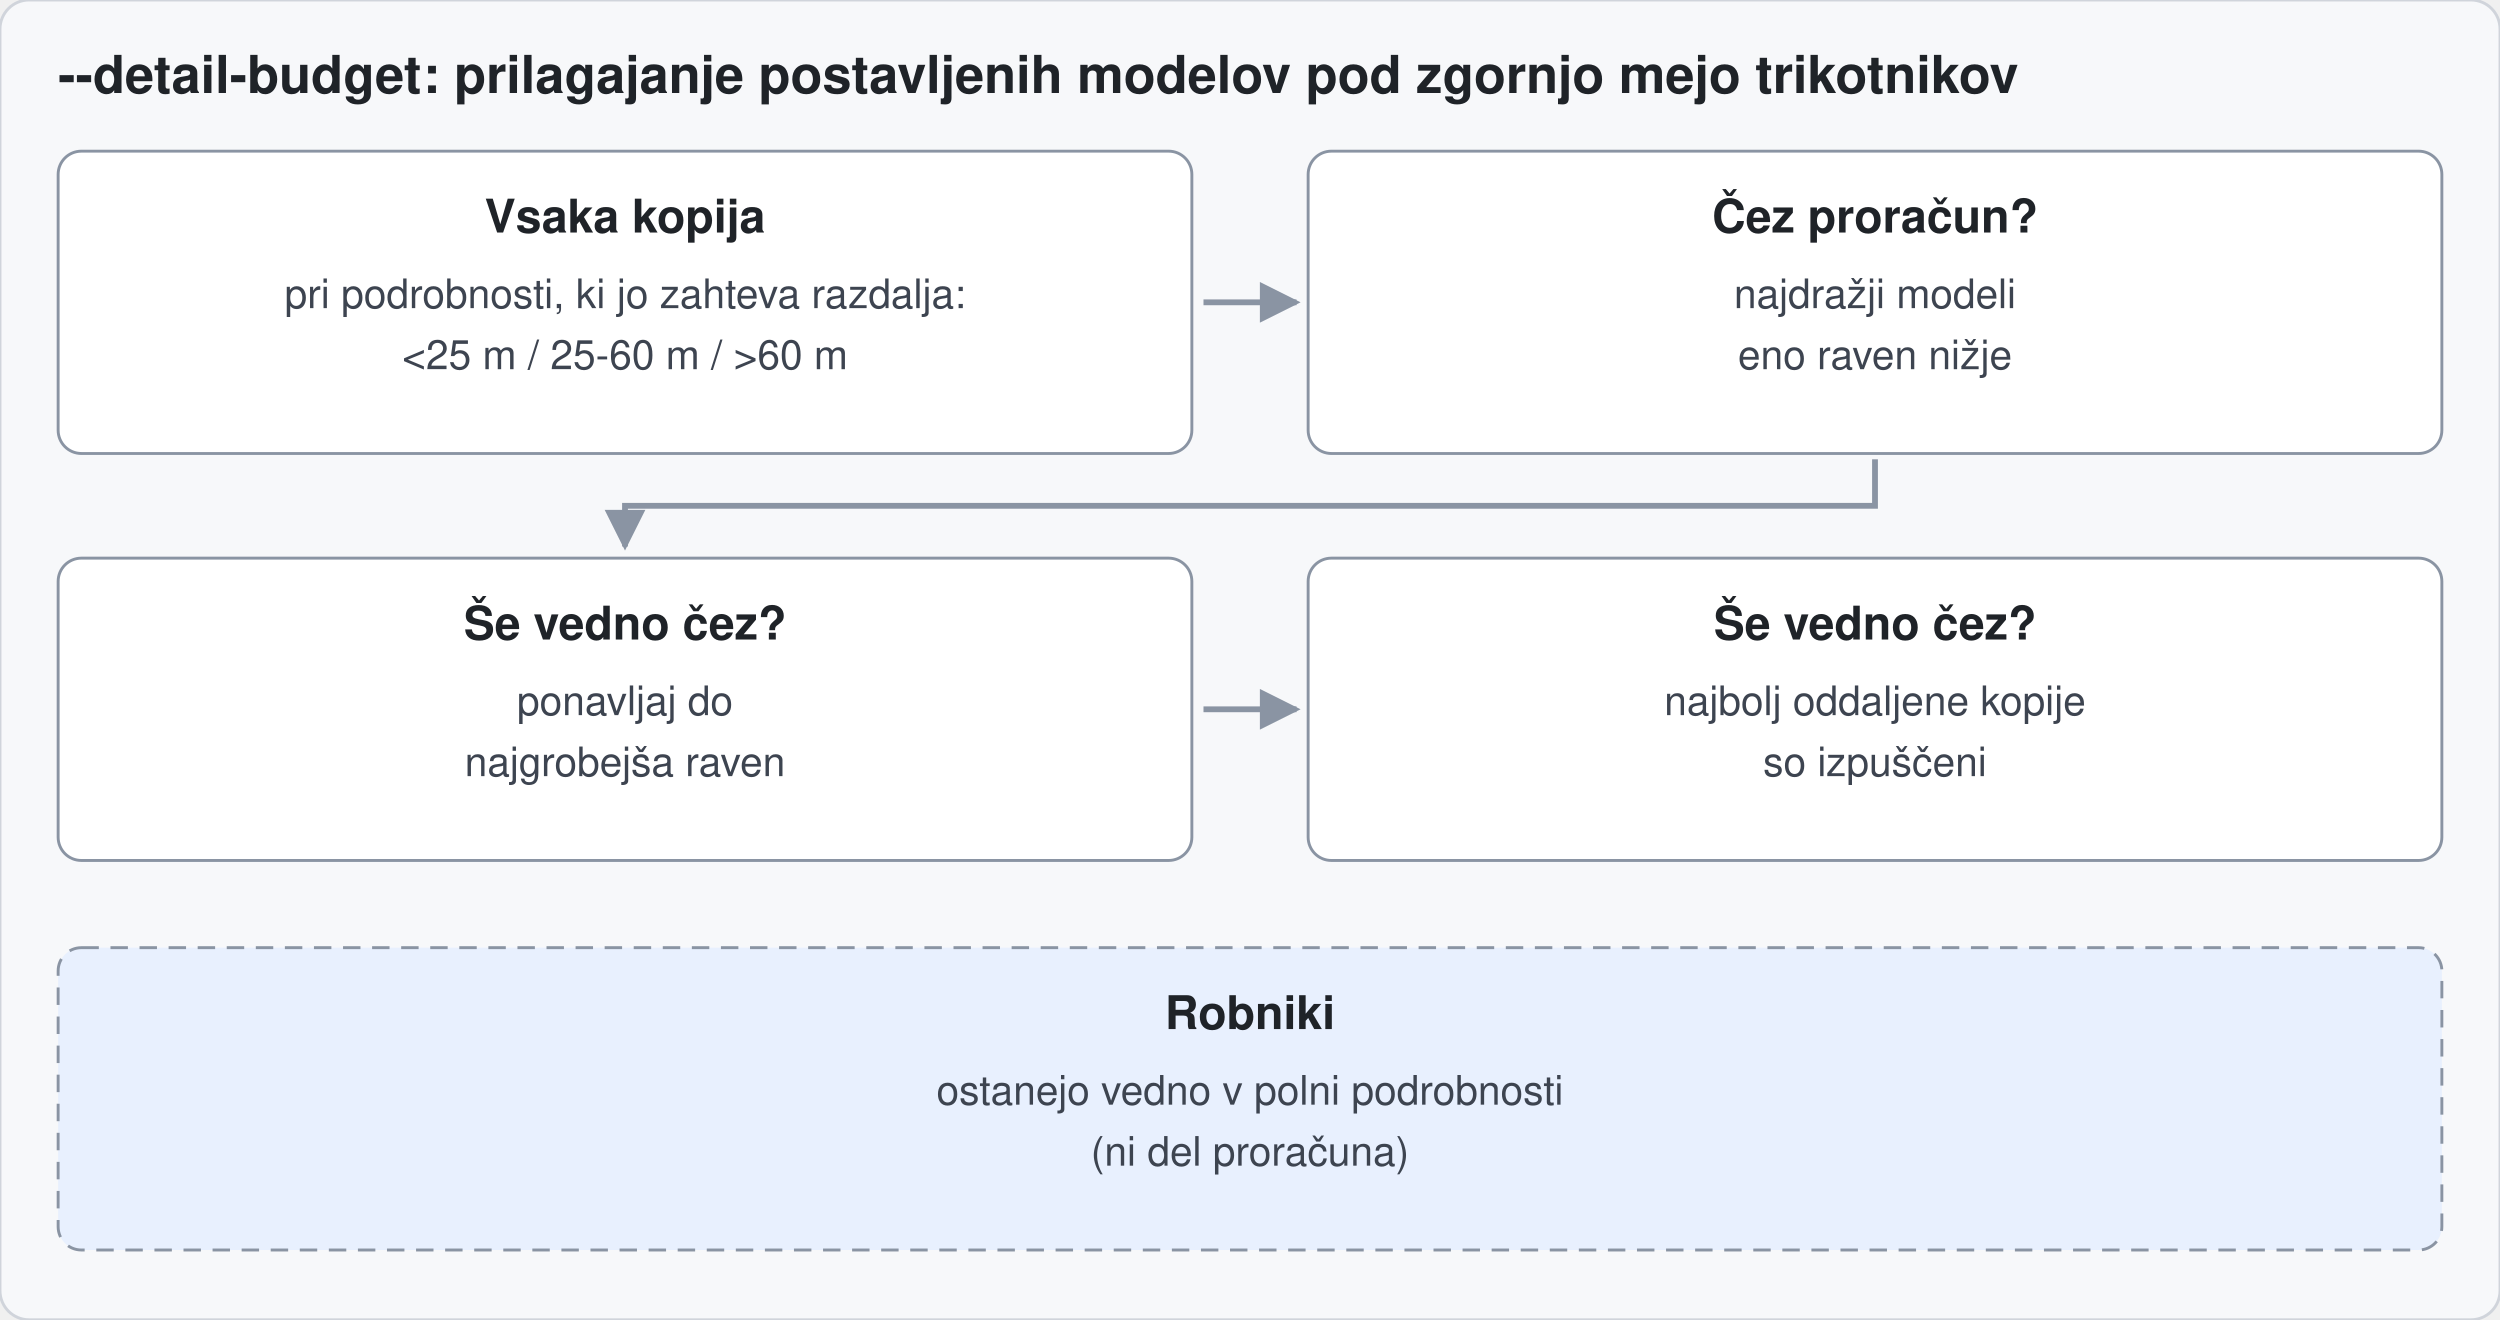
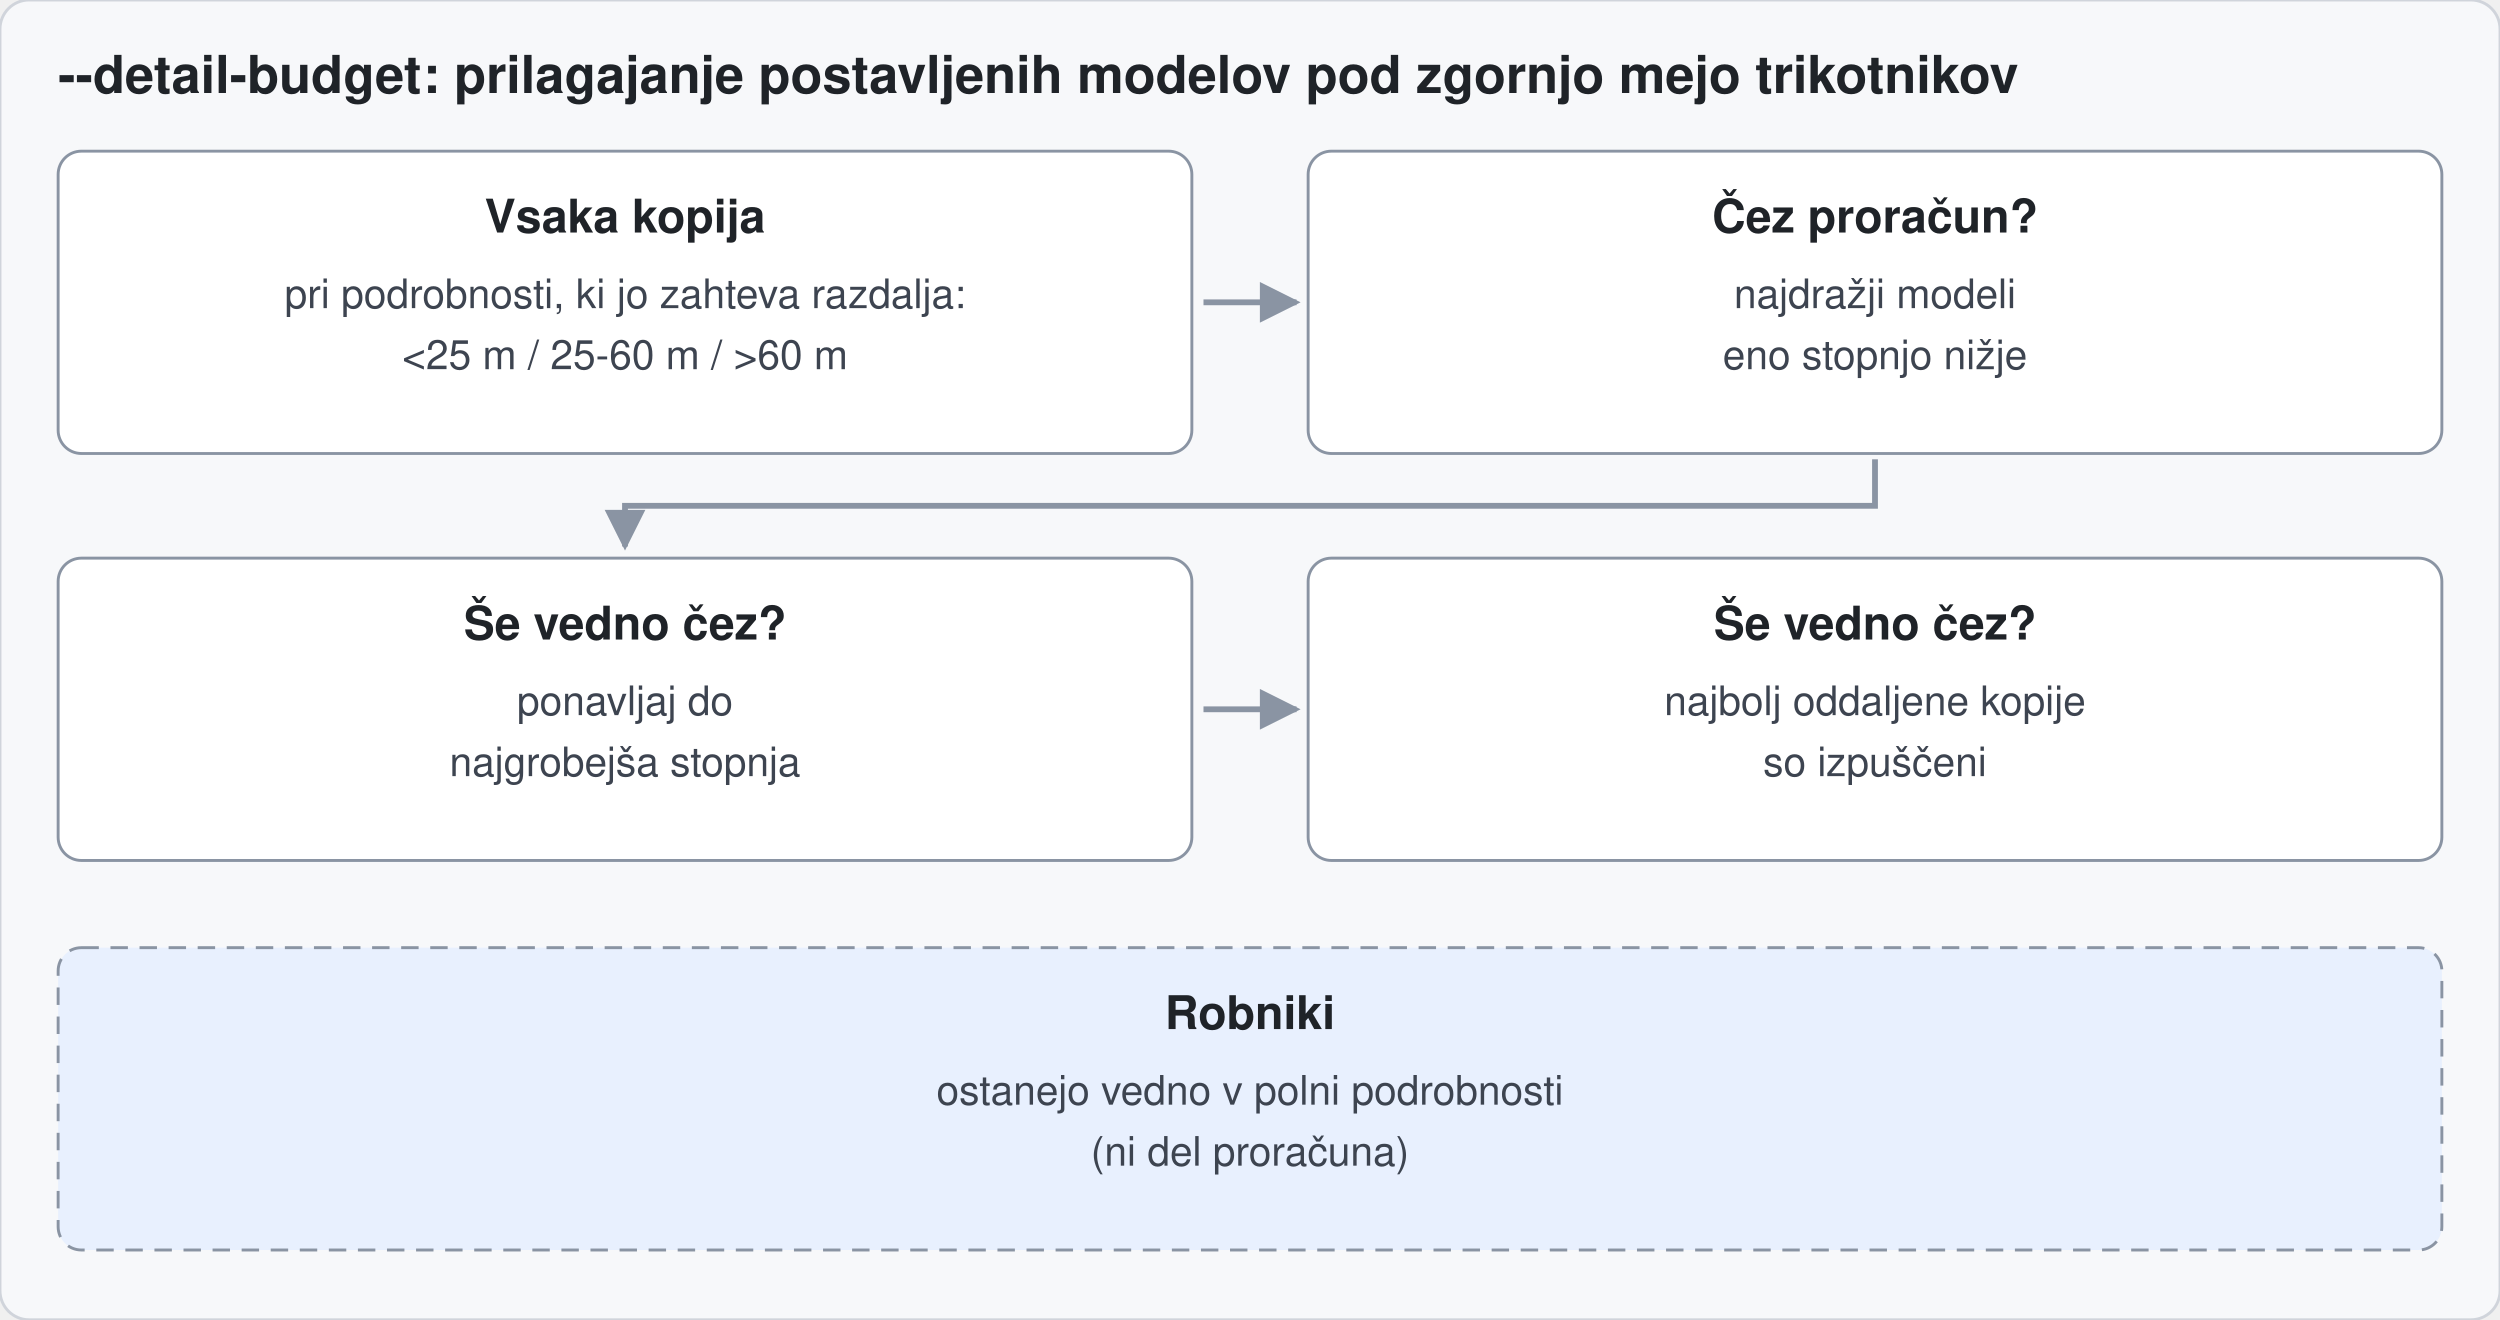
<svg xmlns="http://www.w3.org/2000/svg" width="860" height="454" viewBox="0 0 860 454" role="img" aria-label="--detail-budget: fitting placed models under a triangle ceiling">
  <rect width="860" height="454" rx="10" fill="#f7f8fa" stroke="#d0d4db" />
  <defs>
    <marker id="a" viewBox="0 0 10 10" refX="9" refY="5" markerWidth="7" markerHeight="7" orient="auto-start-reverse">
      <path d="M0,0 L10,5 L0,10 z" fill="#8a94a3" />
    </marker>
  </defs>
  <text x="20" y="32" font-family="Segoe UI,Helvetica,Arial,sans-serif" font-size="18" font-weight="600" fill="#1f2328" text-anchor="start">--detail-budget: prilagajanje postavljenih modelov pod zgornjo mejo trikotnikov</text>
  <rect x="20" y="52" width="390" height="104" rx="8" fill="#ffffff" stroke="#8a94a3" />
  <text x="215" y="80" font-family="Segoe UI,Helvetica,Arial,sans-serif" font-size="16" font-weight="600" fill="#1f2328" text-anchor="middle">Vsaka kopija</text>
  <text x="215" y="106" font-family="Segoe UI,Helvetica,Arial,sans-serif" font-size="14" font-weight="400" fill="#3d4450" text-anchor="middle">pri podrobnosti, ki jo zahteva razdalja:</text>
  <text x="215" y="127" font-family="Segoe UI,Helvetica,Arial,sans-serif" font-size="14" font-weight="400" fill="#3d4450" text-anchor="middle">&lt;25 m / 25-60 m / &gt;60 m</text>
  <rect x="450" y="52" width="390" height="104" rx="8" fill="#ffffff" stroke="#8a94a3" />
  <text x="645" y="80" font-family="Segoe UI,Helvetica,Arial,sans-serif" font-size="16" font-weight="600" fill="#1f2328" text-anchor="middle">Čez proračun?</text>
  <text x="645" y="106" font-family="Segoe UI,Helvetica,Arial,sans-serif" font-size="14" font-weight="400" fill="#3d4450" text-anchor="middle">najdražji modeli</text>
-   <text x="645" y="127" font-family="Segoe UI,Helvetica,Arial,sans-serif" font-size="14" font-weight="400" fill="#3d4450" text-anchor="middle">eno raven nižje</text>
+   <text x="645" y="127" font-family="Segoe UI,Helvetica,Arial,sans-serif" font-size="14" font-weight="400" fill="#3d4450" text-anchor="middle">eno stopnjo nižje</text>
  <rect x="20" y="192" width="390" height="104" rx="8" fill="#ffffff" stroke="#8a94a3" />
  <text x="215" y="220" font-family="Segoe UI,Helvetica,Arial,sans-serif" font-size="16" font-weight="600" fill="#1f2328" text-anchor="middle">Še vedno čez?</text>
  <text x="215" y="246" font-family="Segoe UI,Helvetica,Arial,sans-serif" font-size="14" font-weight="400" fill="#3d4450" text-anchor="middle">ponavljaj do</text>
-   <text x="215" y="267" font-family="Segoe UI,Helvetica,Arial,sans-serif" font-size="14" font-weight="400" fill="#3d4450" text-anchor="middle">najgrobejša raven</text>
+   <text x="215" y="267" font-family="Segoe UI,Helvetica,Arial,sans-serif" font-size="14" font-weight="400" fill="#3d4450" text-anchor="middle">najgrobejša stopnja</text>
  <rect x="450" y="192" width="390" height="104" rx="8" fill="#ffffff" stroke="#8a94a3" />
  <text x="645" y="220" font-family="Segoe UI,Helvetica,Arial,sans-serif" font-size="16" font-weight="600" fill="#1f2328" text-anchor="middle">Še vedno čez?</text>
  <text x="645" y="246" font-family="Segoe UI,Helvetica,Arial,sans-serif" font-size="14" font-weight="400" fill="#3d4450" text-anchor="middle">najbolj oddaljene kopije</text>
  <text x="645" y="267" font-family="Segoe UI,Helvetica,Arial,sans-serif" font-size="14" font-weight="400" fill="#3d4450" text-anchor="middle">so izpuščeni</text>
  <line x1="414" y1="104.0" x2="446" y2="104.0" stroke="#8a94a3" stroke-width="2" marker-end="url(#a)" />
  <path d="M645,158 V174 H215 V188" fill="none" stroke="#8a94a3" stroke-width="2" marker-end="url(#a)" />
  <line x1="414" y1="244.0" x2="446" y2="244.0" stroke="#8a94a3" stroke-width="2" marker-end="url(#a)" />
  <rect x="20" y="326" width="820" height="104" rx="8" fill="#e8f0fe" stroke="#8a94a3" stroke-dasharray="6 4" />
  <text x="430" y="354" font-family="Segoe UI,Helvetica,Arial,sans-serif" font-size="16" font-weight="600" fill="#1f2328" text-anchor="middle">Robniki</text>
  <text x="430" y="380" font-family="Segoe UI,Helvetica,Arial,sans-serif" font-size="14" font-weight="400" fill="#3d4450" text-anchor="middle">ostanejo vedno v polni podrobnosti</text>
  <text x="430" y="401" font-family="Segoe UI,Helvetica,Arial,sans-serif" font-size="14" font-weight="400" fill="#3d4450" text-anchor="middle">(ni del proračuna)</text>
</svg>
